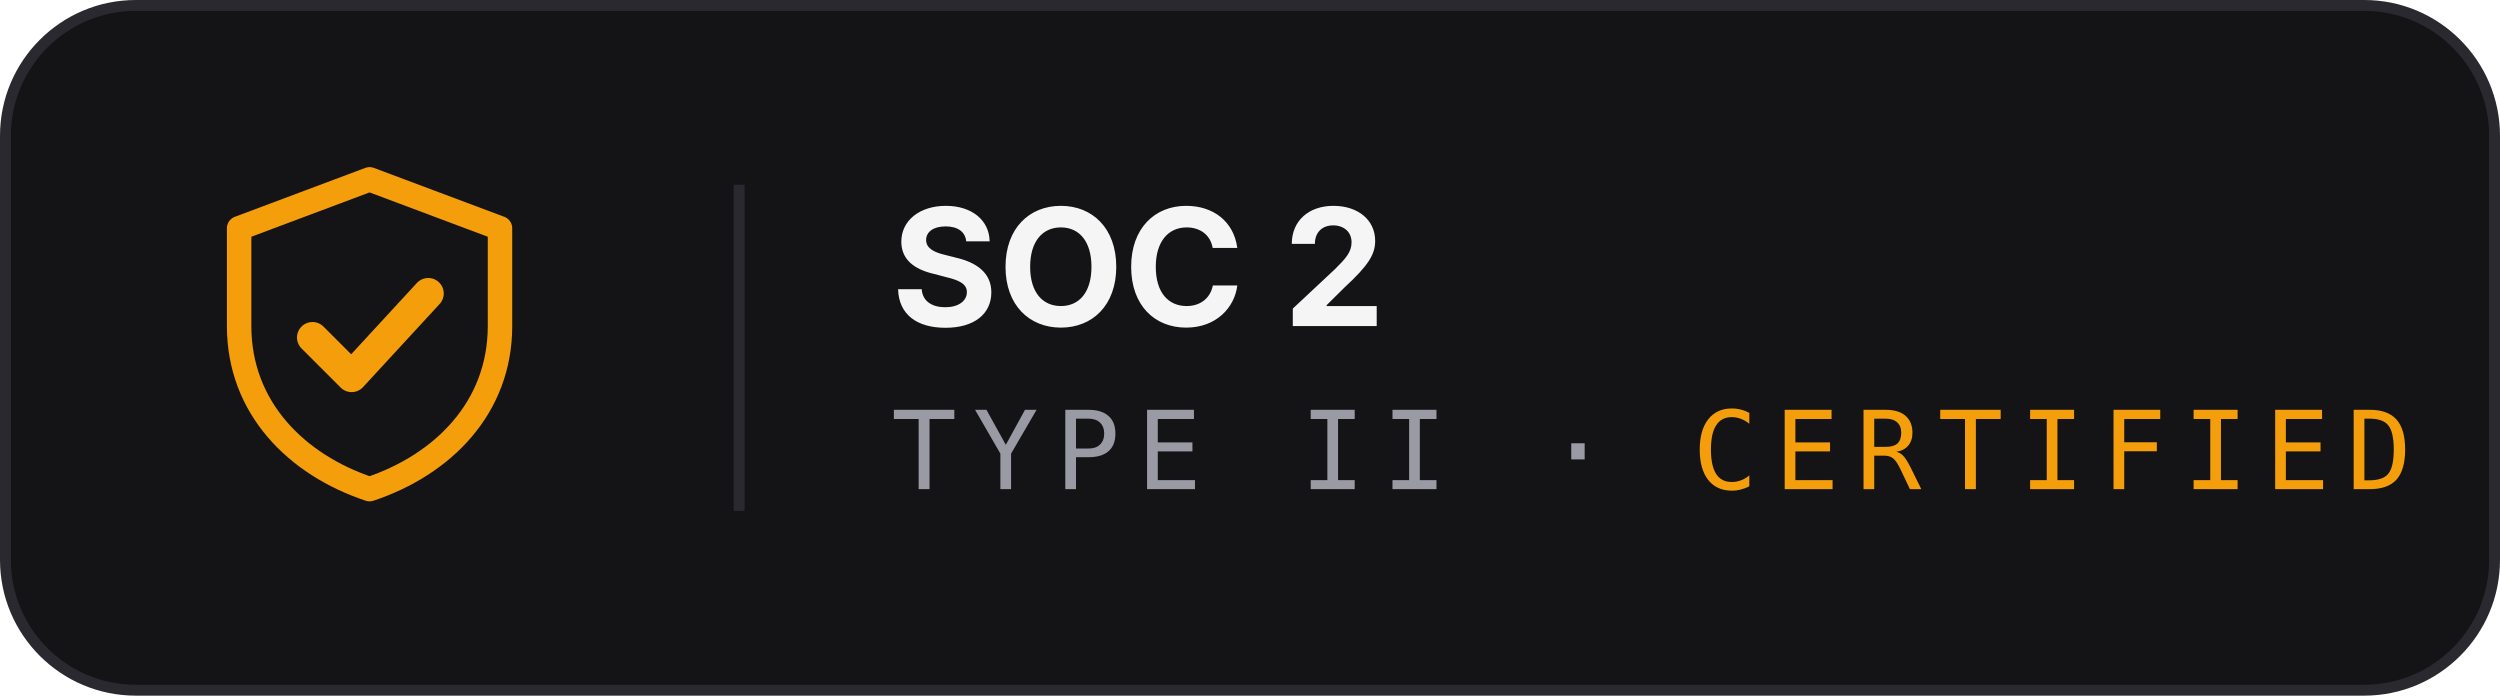
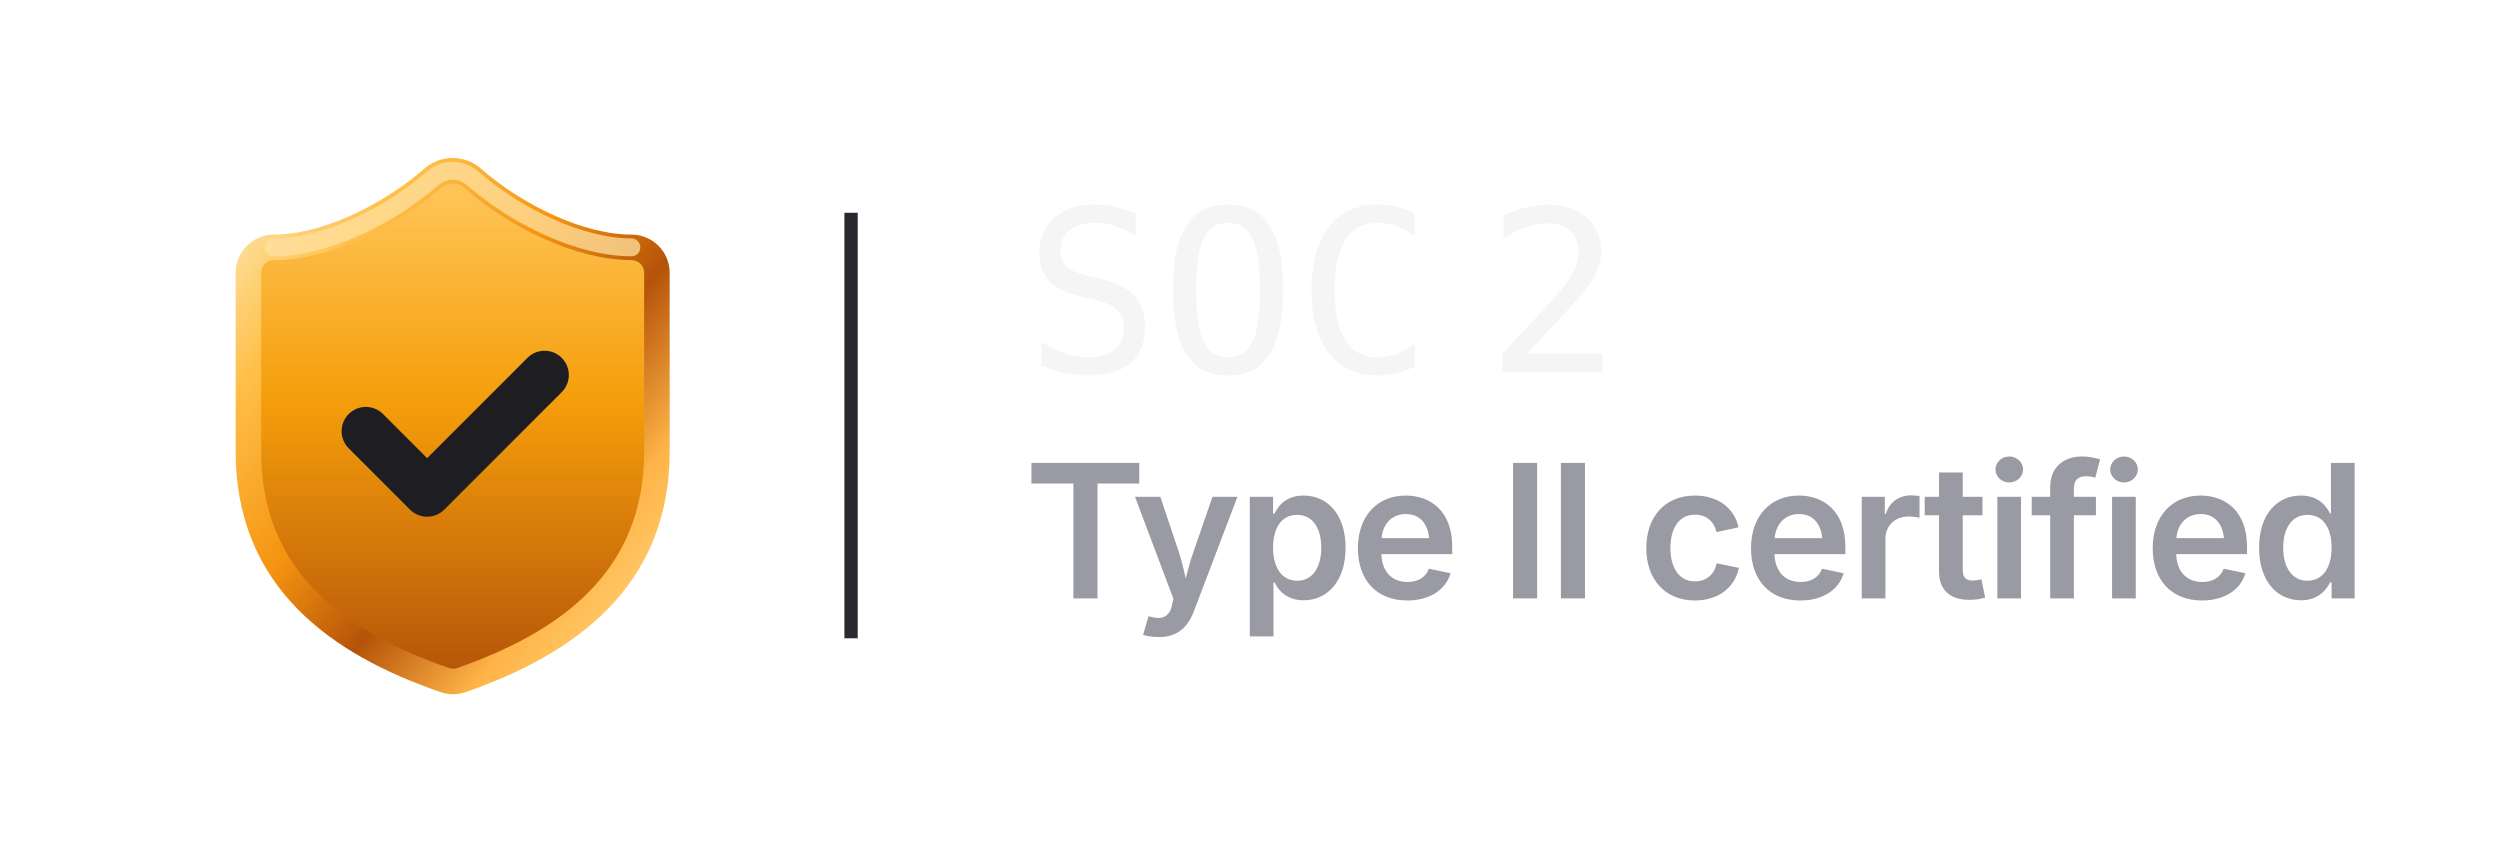
- <svg xmlns="http://www.w3.org/2000/svg" viewBox="0 0 230 64" width="230" height="64">
-   <rect x="0.5" y="0.5" width="229" height="63" rx="12" fill="#141417" stroke="#29292F" />
-   <g transform="translate(16,13.5) scale(1.5)" fill="none" stroke="#F59E0B" stroke-width="1.5" stroke-linejoin="round" stroke-linecap="round">
-     <path d="M12 2 20 5v6c0 5-3.5 8.5-8 10C7.5 19.5 4 16 4 11V5z" />
-     <path d="M8.5 11.7l2.4 2.4L15.6 9" stroke-width="1.9" />
+ <svg xmlns="http://www.w3.org/2000/svg" viewBox="0 0 188 64" width="188" height="64">
+   <defs>
+     <linearGradient id="bFace" x1="0" y1="0" x2="0" y2="1">
+       <stop offset="0" stop-color="#FFC85E" />
+       <stop offset="0.45" stop-color="#F59E0B" />
+       <stop offset="1" stop-color="#B45309" />
+     </linearGradient>
+     <linearGradient id="bRim" x1="0" y1="0" x2="1" y2="1">
+       <stop offset="0" stop-color="#FDE9B8" />
+       <stop offset="0.2" stop-color="#FFC04A" />
+       <stop offset="0.42" stop-color="#F59410" />
+       <stop offset="0.6" stop-color="#B45309" />
+       <stop offset="0.78" stop-color="#FFB347" />
+       <stop offset="1" stop-color="#FFE08A" />
+     </linearGradient>
+   </defs>
+   <g transform="translate(11,9) scale(1.92)" stroke-linecap="round" stroke-linejoin="round">
+     <path d="M20 13c0 5-3.5 7.5-7.66 8.95a1 1 0 0 1-.67-.01C7.5 20.5 4 18 4 13V6a1 1 0 0 1 1-1c2 0 4.5-1.2 6.24-2.72a1.17 1.17 0 0 1 1.52 0C14.51 3.81 17 5 19 5a1 1 0 0 1 1 1z" fill="#000000" fill-opacity="0.4" transform="translate(0,0.3)" />
+     <path d="M20 13c0 5-3.5 7.5-7.66 8.95a1 1 0 0 1-.67-.01C7.5 20.5 4 18 4 13V6a1 1 0 0 1 1-1c2 0 4.5-1.2 6.24-2.72a1.17 1.17 0 0 1 1.52 0C14.51 3.81 17 5 19 5a1 1 0 0 1 1 1z" fill="url(#bFace)" stroke="url(#bRim)" stroke-width="1" />
+     <path d="M5 5c2 0 4.5-1.2 6.24-2.72a1.17 1.17 0 0 1 1.52 0C14.51 3.81 17 5 19 5" fill="none" stroke="#FFE0A0" stroke-width="0.7" stroke-opacity="0.75" />
+     <path d="M8.6 12.2l2.4 2.4 4.6-4.6" fill="none" stroke="#1e1e22" stroke-width="1.9" />
  </g>
-   <line x1="68" y1="17" x2="68" y2="47" stroke="#29292F" />
-   <text x="82" y="30" font-family="Inter, sans-serif" font-size="15" font-weight="700" fill="#F5F5F6">SOC 2</text>
-   <text x="82" y="45" font-family="'Roboto Mono', monospace" font-size="10" letter-spacing="1.5" fill="#9A9AA4">TYPE II · <tspan fill="#F59E0B">CERTIFIED</tspan>
+   <line x1="64" y1="16" x2="64" y2="48" stroke="#29292F" />
+   <text x="77" y="28" font-family="'Roboto Mono', ui-monospace, monospace" font-size="17" font-weight="500" letter-spacing="0" fill="#F5F5F6">SOC<tspan dx="4">2</tspan>
  </text>
+   <text x="77" y="45" font-family="Inter, -apple-system, 'Segoe UI', sans-serif" font-size="14" font-weight="600" letter-spacing="-0.28" fill="#9A9AA4">Type II certified</text>
</svg>
